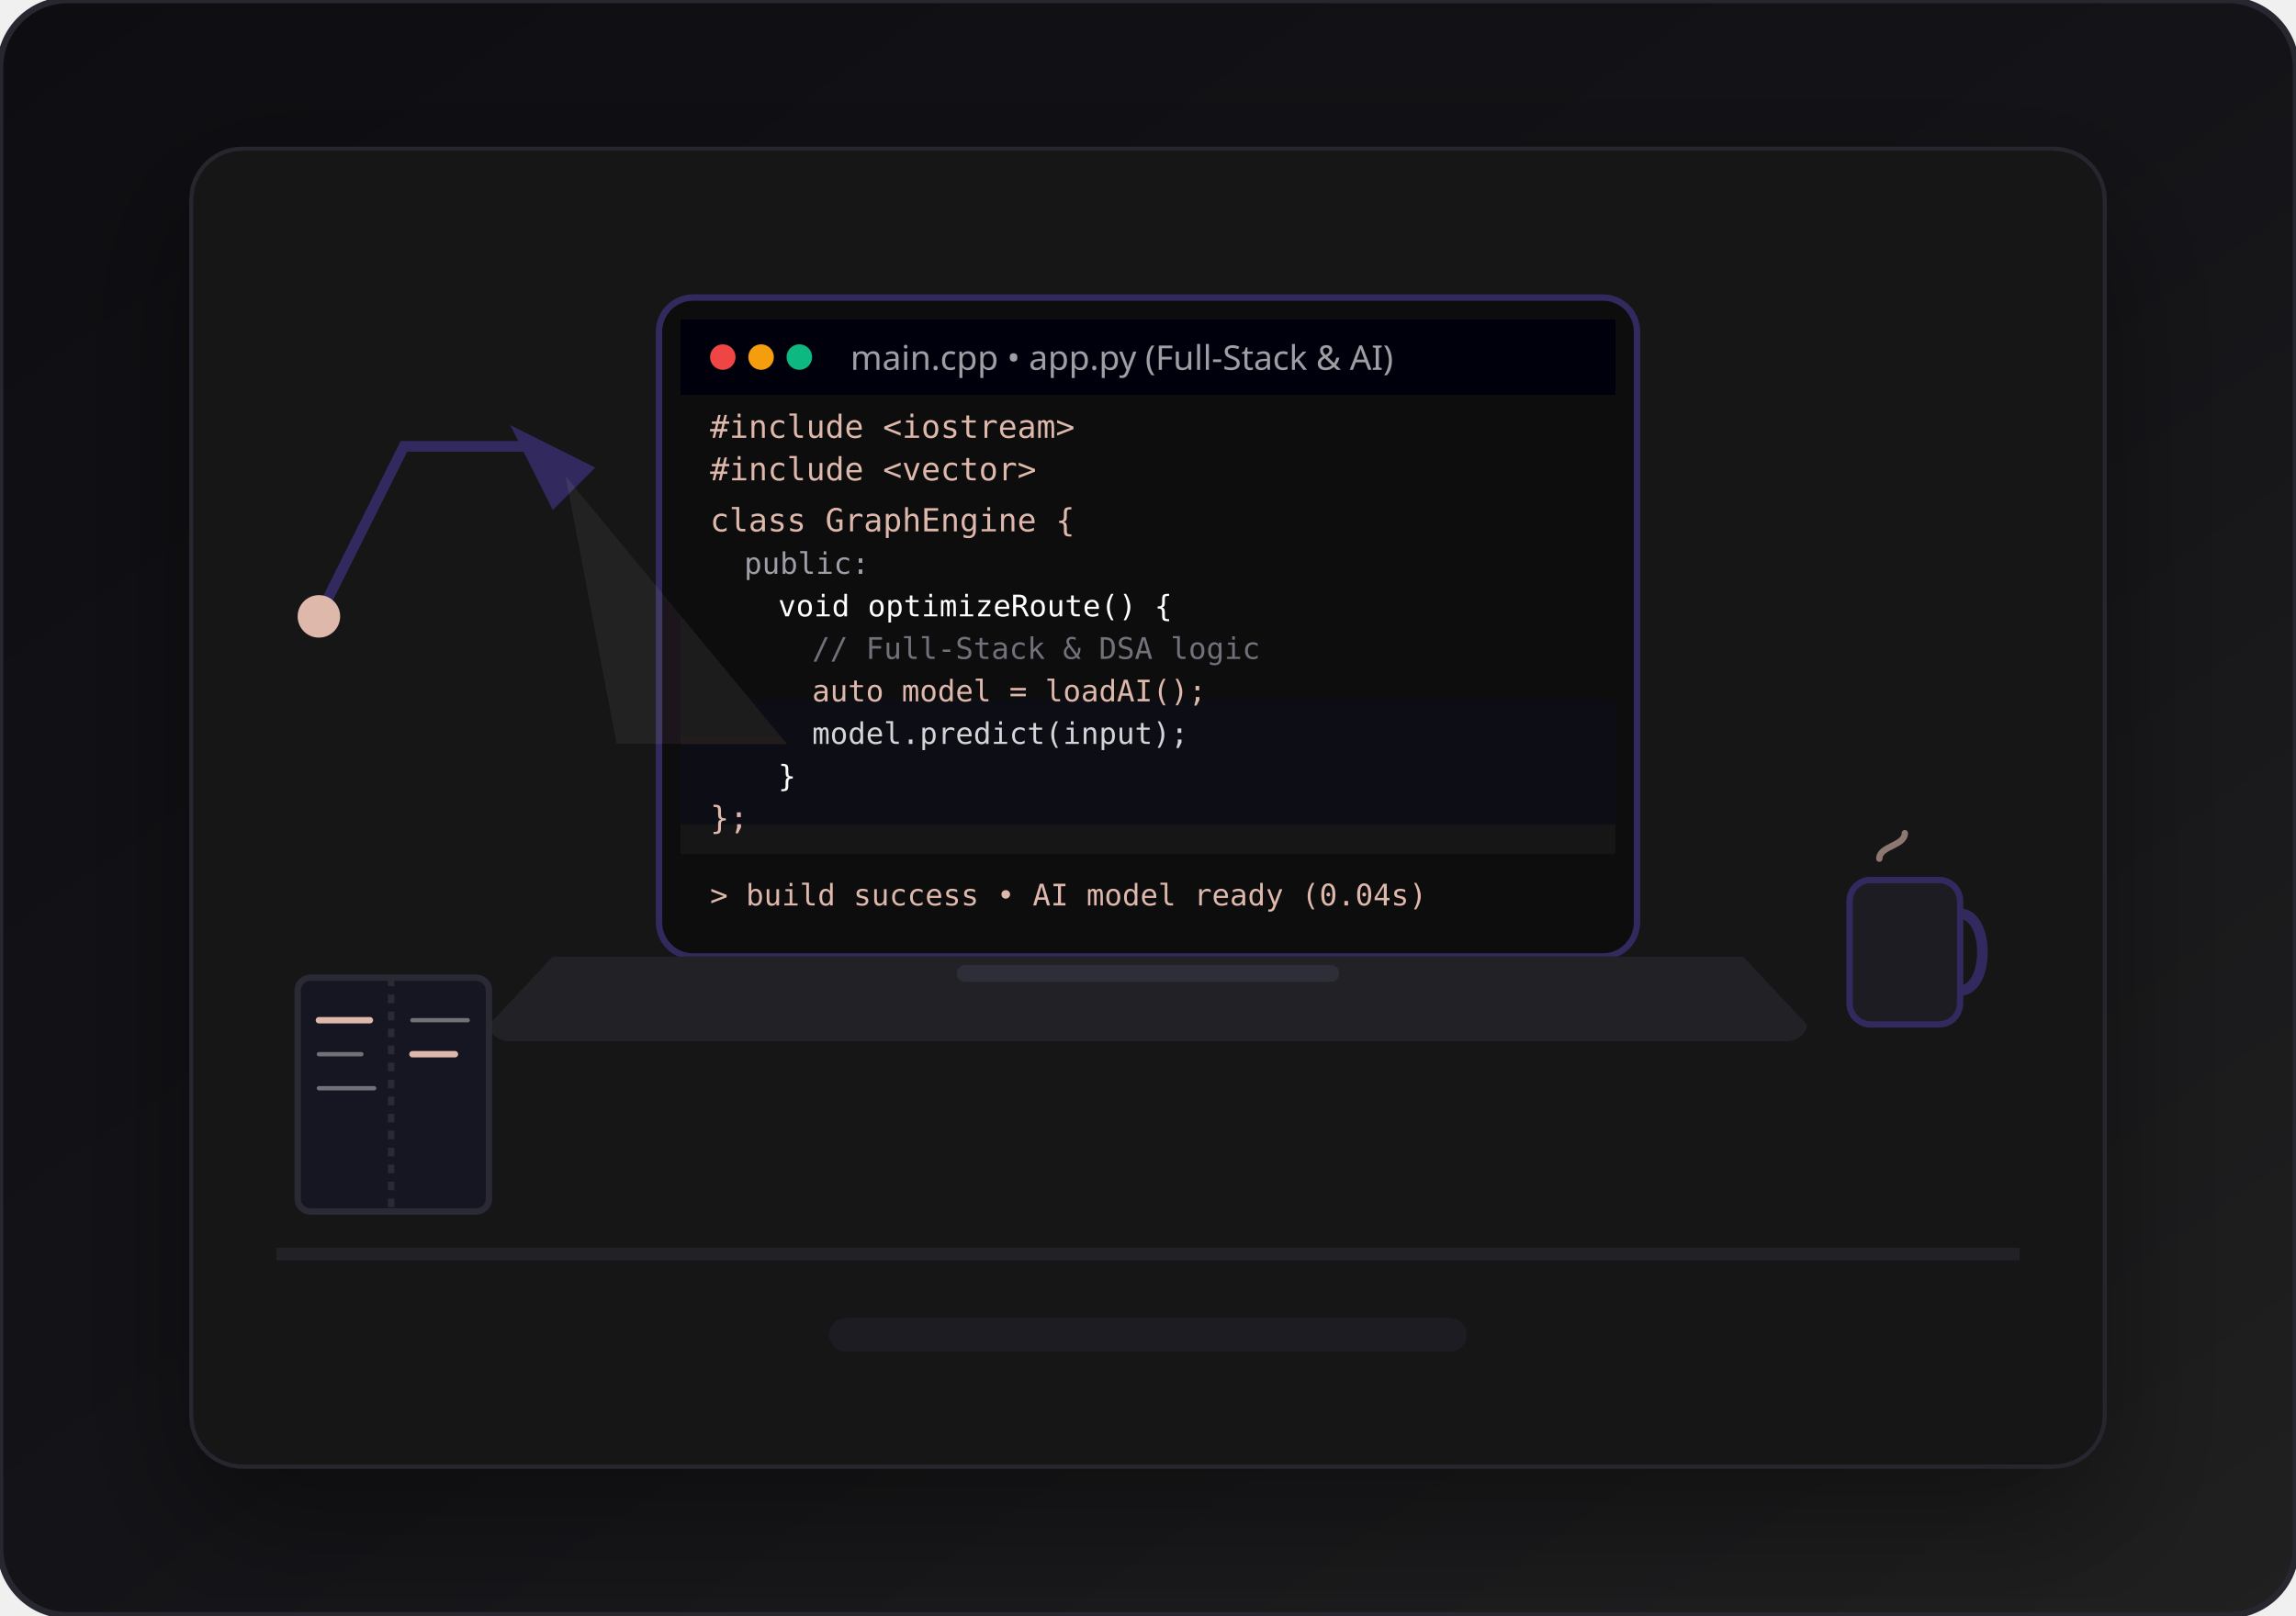
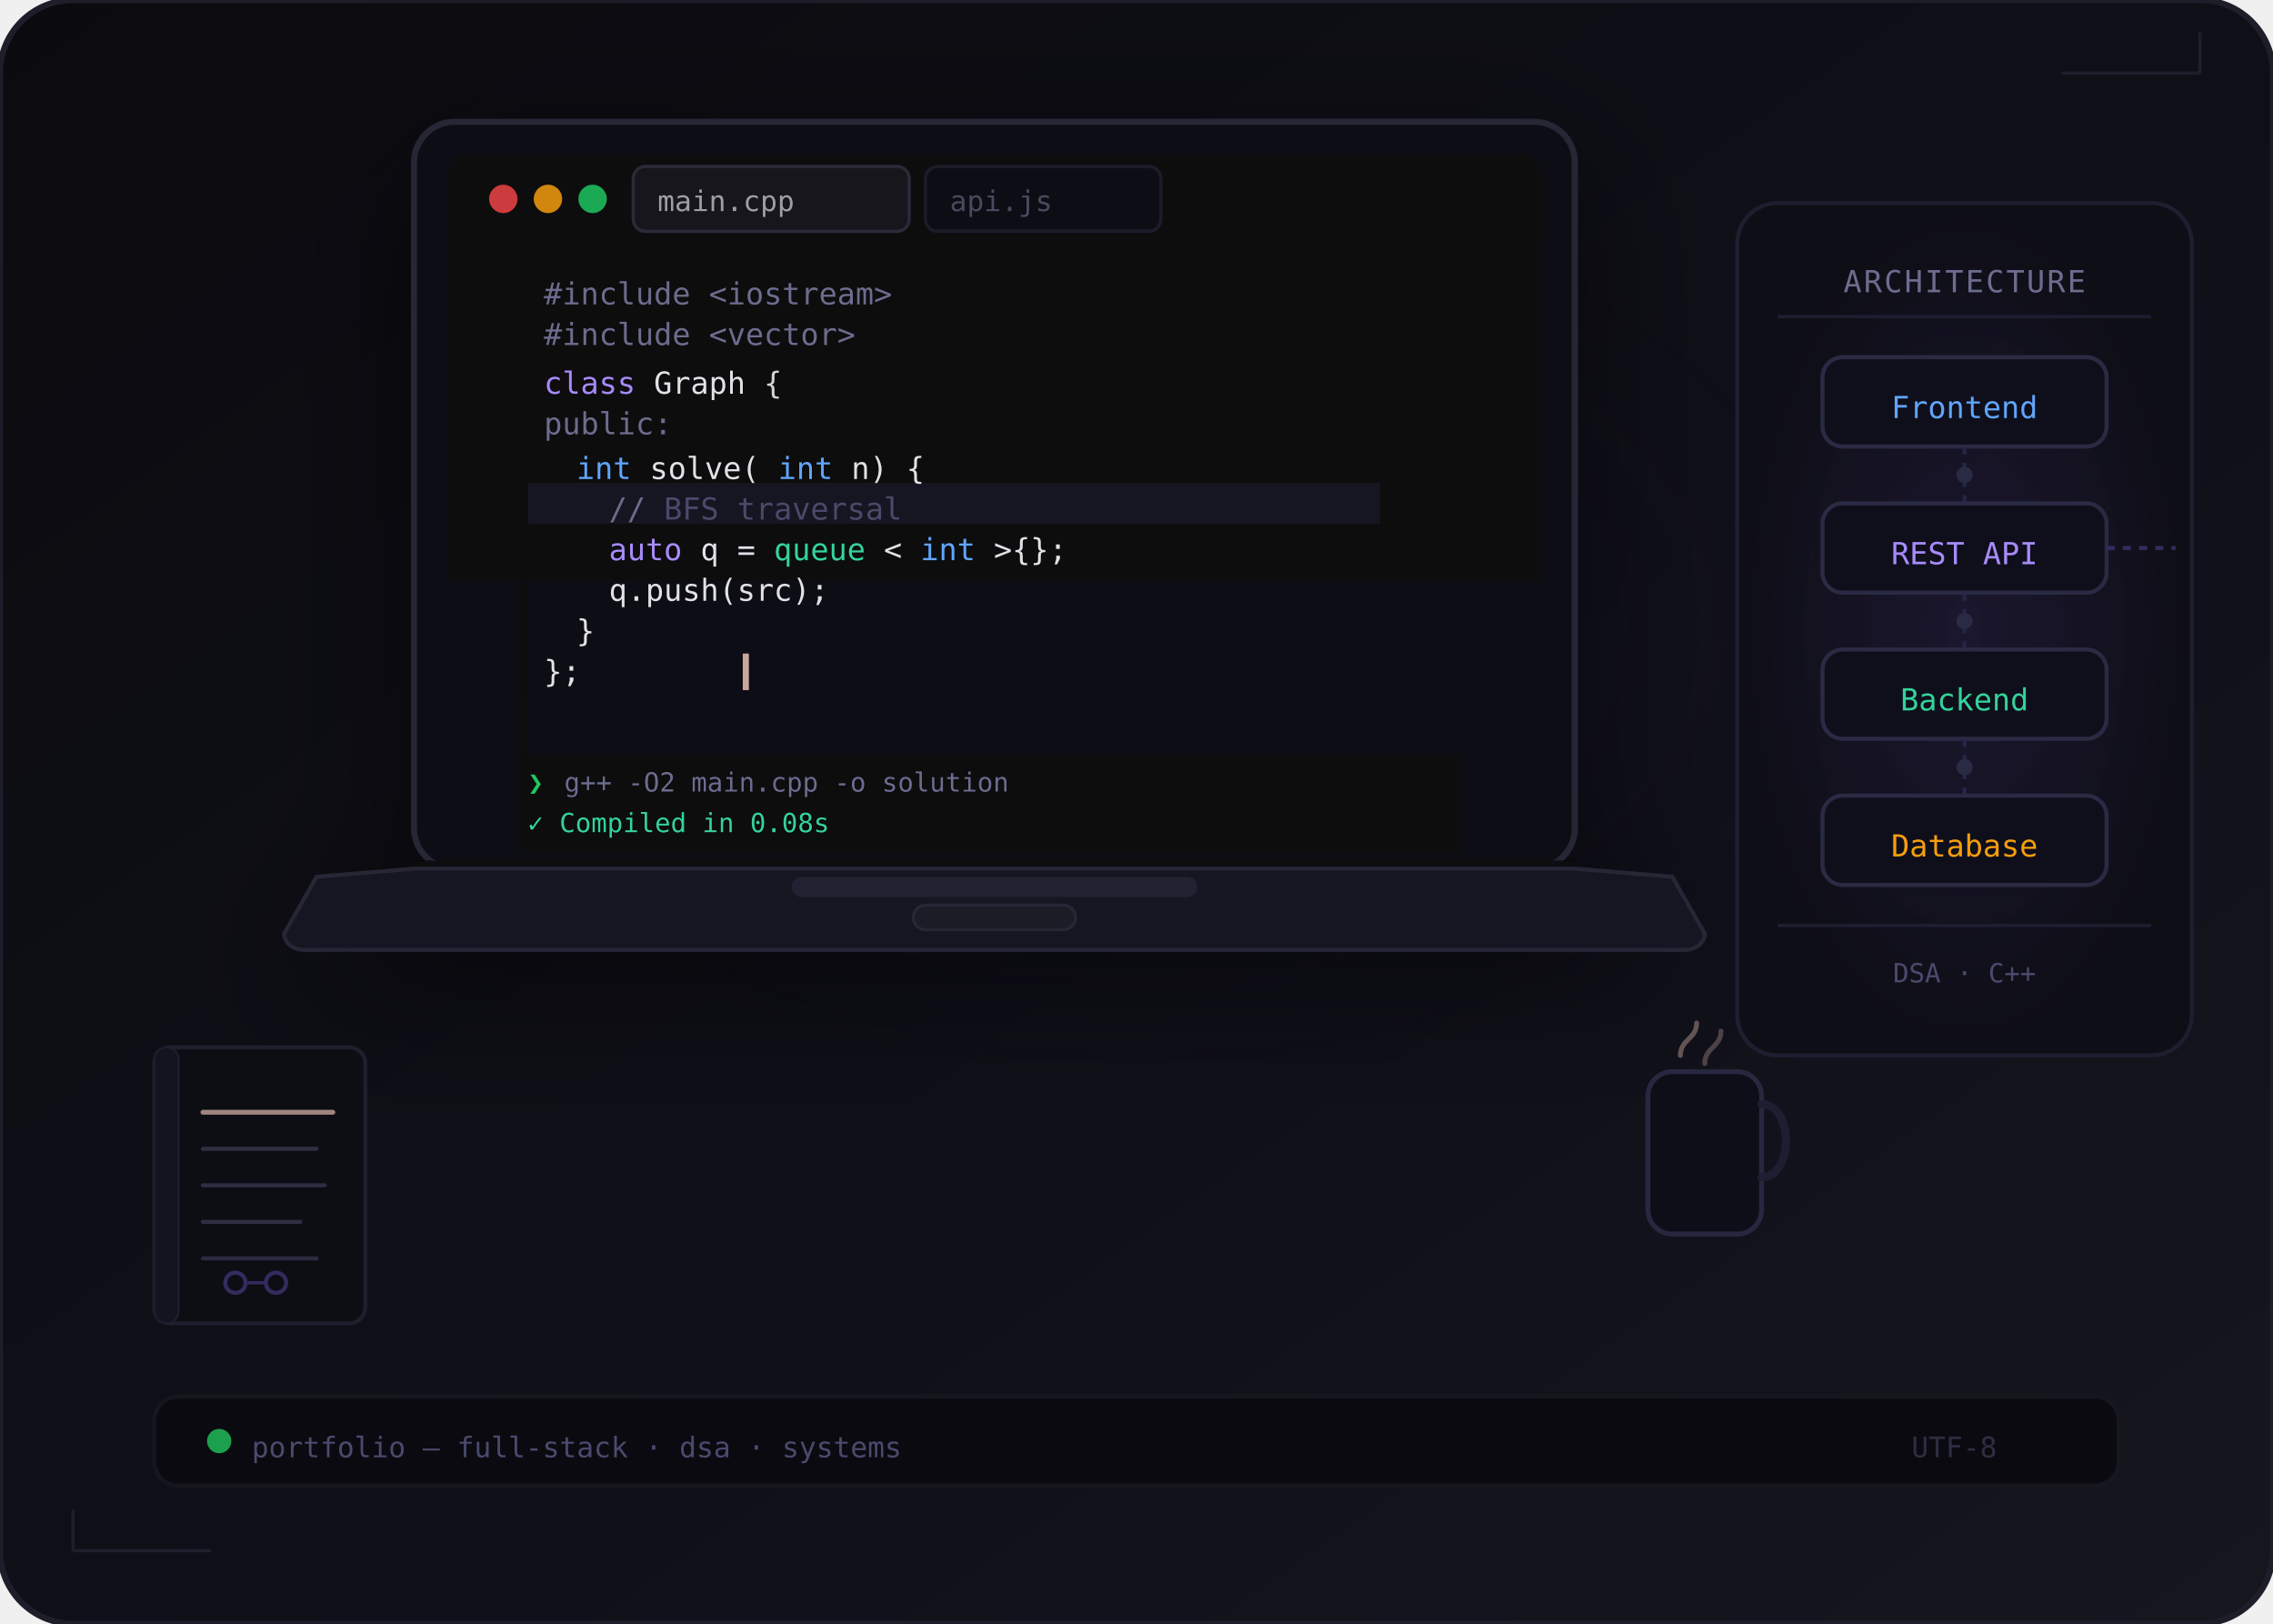
- <svg xmlns="http://www.w3.org/2000/svg" viewBox="0 0 540 380" width="100%" height="100%">
+ <svg xmlns="http://www.w3.org/2000/svg" viewBox="0 0 560 400" width="100%" height="100%">
  <defs>
-     <linearGradient id="deskBg" x1="0%" y1="0%" x2="100%" y2="100%">
-       <stop offset="0%" stop-color="#0E0E12" />
-       <stop offset="50%" stop-color="#141418" />
-       <stop offset="100%" stop-color="#202020" />
+     <linearGradient id="bg" x1="0%" y1="0%" x2="100%" y2="100%">
+       <stop offset="0%" stop-color="#0B0B0F" />
+       <stop offset="60%" stop-color="#10101A" />
+       <stop offset="100%" stop-color="#16161F" />
    </linearGradient>
-     <linearGradient id="laptopScreenGrad" x1="0%" y1="0%" x2="0%" y2="100%">
-       <stop offset="0%" stop-color="#060607" />
-       <stop offset="100%" stop-color="#141418" />
+     <linearGradient id="screenGrad" x1="0%" y1="0%" x2="0%" y2="100%">
+       <stop offset="0%" stop-color="#07070A" />
+       <stop offset="100%" stop-color="#0F0F16" />
    </linearGradient>
-     <filter id="cardShadow" x="-10%" y="-10%" width="120%" height="120%">
-       <feDropShadow dx="0" dy="12" stdDeviation="16" flood-color="#000000" flood-opacity="0.4" />
+     <radialGradient id="glowBehind" cx="50%" cy="40%" r="45%">
+       <stop offset="0%" stop-color="#2A2460" stop-opacity="0.35" />
+       <stop offset="100%" stop-color="#0B0B0F" stop-opacity="0" />
+     </radialGradient>
+     <radialGradient id="panelGlow" cx="50%" cy="50%" r="50%">
+       <stop offset="0%" stop-color="#1C1830" stop-opacity="0.9" />
+       <stop offset="100%" stop-color="#0E0E16" stop-opacity="1" />
+     </radialGradient>
+     <filter id="shadow" x="-15%" y="-15%" width="130%" height="140%">
+       <feDropShadow dx="0" dy="10" stdDeviation="18" flood-color="#000000" flood-opacity="0.55" />
    </filter>
+     <filter id="glowLine" x="-20%" y="-80%" width="140%" height="260%">
+       <feGaussianBlur stdDeviation="1.5" result="blur" />
+       <feComposite in="SourceGraphic" in2="blur" operator="over" />
+     </filter>
+     <clipPath id="screenClip">
+       <rect x="128" y="52" width="234" height="158" rx="3" />
+     </clipPath>
  </defs>
-   <rect width="540" height="380" rx="16" fill="url(#deskBg)" stroke="#272730" stroke-width="1.5" />
-   <g transform="translate(45, 35)" filter="url(#cardShadow)">
-     <rect width="450" height="310" rx="12" fill="#141418" stroke="#25252E" stroke-width="1" />
-     <line x1="20" y1="260" x2="430" y2="260" stroke="#202026" stroke-width="3" />
-     <rect x="110" y="35" width="230" height="155" rx="8" fill="#0B0B0E" stroke="#332C5E" stroke-width="1.5" />
-     <rect x="115" y="40" width="220" height="145" rx="5" fill="url(#laptopScreenGrad)" />
-     <rect x="115" y="40" width="220" height="18" fill="#060607" />
-     <circle cx="125" cy="49" r="3" fill="#EF4444" />
-     <circle cx="134" cy="49" r="3" fill="#F59E0B" />
-     <circle cx="143" cy="49" r="3" fill="#10B981" />
-     <text x="155" y="52" font-family="sans-serif" font-size="8" fill="#9E9EA7">main.cpp • app.py (Full-Stack &amp; AI)</text>
-     <text x="122" y="68" font-family="monospace" font-size="7.5" fill="#DFB8AC">#include &lt;iostream&gt;</text>
-     <text x="122" y="78" font-family="monospace" font-size="7.5" fill="#DFB8AC">#include &lt;vector&gt;</text>
-     <text x="122" y="90" font-family="monospace" font-size="7.5" fill="#DFB8AC">class GraphEngine {</text>
-     <text x="130" y="100" font-family="monospace" font-size="7" fill="#9E9EA7">public:</text>
-     <text x="138" y="110" font-family="monospace" font-size="7" fill="#FFFFFF">void optimizeRoute() {</text>
-     <text x="146" y="120" font-family="monospace" font-size="7" fill="#71717A">// Full-Stack &amp; DSA logic</text>
-     <text x="146" y="130" font-family="monospace" font-size="7" fill="#DFB8AC">auto model = loadAI();</text>
-     <text x="146" y="140" font-family="monospace" font-size="7" fill="#D4D4D8">model.predict(input);</text>
-     <text x="138" y="150" font-family="monospace" font-size="7" fill="#FFFFFF">}</text>
-     <text x="122" y="160" font-family="monospace" font-size="7.5" fill="#DFB8AC">};</text>
-     <rect x="115" y="166" width="220" height="19" fill="#09090C" />
-     <text x="122" y="178" font-family="monospace" font-size="7" fill="#DFB8AC">&gt; build success • AI model ready (0.04s)</text>
-     <path d="M 85 190 L 365 190 L 380 206 C 380 208 378 210 375 210 L 75 210 C 72 210 70 208 70 206 Z" fill="#202026" />
-     <rect x="180" y="192" width="90" height="4" rx="2" fill="#2D2D38" />
-     <rect x="390" y="172" width="26" height="34" rx="5" fill="#1C1C22" stroke="#332C5E" stroke-width="1.5" />
-     <path d="M 416 180 C 423 180 423 198 416 198" stroke="#332C5E" stroke-width="2.5" fill="none" />
-     <path d="M 397 167 C 397 164, 403 164, 403 161" stroke="#DFB8AC" stroke-width="1.5" fill="none" stroke-linecap="round" opacity="0.6" />
-     <rect x="25" y="195" width="45" height="55" rx="3" fill="#181820" stroke="#2B2B36" stroke-width="1.5" />
-     <line x1="47" y1="195" x2="47" y2="250" stroke="#2B2B36" stroke-width="1.5" stroke-dasharray="2 2" />
-     <line x1="30" y1="205" x2="42" y2="205" stroke="#DFB8AC" stroke-width="1.5" stroke-linecap="round" />
-     <line x1="30" y1="213" x2="40" y2="213" stroke="#71717A" stroke-width="1" stroke-linecap="round" />
-     <line x1="30" y1="221" x2="43" y2="221" stroke="#71717A" stroke-width="1" stroke-linecap="round" />
-     <line x1="52" y1="205" x2="65" y2="205" stroke="#71717A" stroke-width="1" stroke-linecap="round" />
-     <line x1="52" y1="213" x2="62" y2="213" stroke="#DFB8AC" stroke-width="1.5" stroke-linecap="round" />
-     <path d="M 30 110 L 50 70 L 80 70" fill="none" stroke="#332C5E" stroke-width="2.5" stroke-linecap="round" />
-     <path d="M 75 65 L 95 75 L 85 85 Z" fill="#332C5E" />
-     <circle cx="30" cy="110" r="5" fill="#DFB8AC" />
-     <polygon points="88,77 140,140 100,140" fill="#DFB8AC" opacity="0.08" />
-     <rect x="150" y="275" width="150" height="8" rx="4" fill="#1B1B22" />
+   <rect width="560" height="400" rx="18" fill="url(#bg)" stroke="#1E1E2A" stroke-width="1.5" />
+   <ellipse cx="280" cy="180" rx="210" ry="130" fill="url(#glowBehind)" />
+   <g filter="url(#shadow)">
+     <rect x="102" y="30" width="286" height="184" rx="10" fill="#101016" stroke="#252535" stroke-width="1.5" />
+     <rect x="110" y="38" width="270" height="168" rx="6" fill="url(#screenGrad)" />
+     <rect x="110" y="38" width="270" height="22" rx="6" fill="#0A0A10" />
+     <rect x="110" y="50" width="270" height="10" fill="#0A0A10" />
+     <circle cx="124" cy="49" r="3.5" fill="#EF4444" opacity="0.85" />
+     <circle cx="135" cy="49" r="3.5" fill="#F59E0B" opacity="0.85" />
+     <circle cx="146" cy="49" r="3.5" fill="#22C55E" opacity="0.85" />
+     <rect x="156" y="41" width="68" height="16" rx="3" fill="#16161E" stroke="#2A2A38" stroke-width="0.8" />
+     <text x="162" y="52" font-family="'SF Mono', 'Fira Code', monospace" font-size="7" fill="#9E9EA7">main.cpp</text>
+     <rect x="228" y="41" width="58" height="16" rx="3" fill="#0D0D13" stroke="#1E1E2A" stroke-width="0.8" />
+     <text x="234" y="52" font-family="'SF Mono', 'Fira Code', monospace" font-size="7" fill="#4A4A5E">api.js</text>
+     <g clip-path="url(#screenClip)">
+       <rect x="110" y="60" width="20" height="150" fill="#09090E" />
+       <text x="116" y="75" font-family="monospace" font-size="7" fill="#2E2E42" text-anchor="middle">1</text>
+       <text x="116" y="85" font-family="monospace" font-size="7" fill="#2E2E42" text-anchor="middle">2</text>
+       <text x="116" y="95" font-family="monospace" font-size="7" fill="#2E2E42" text-anchor="middle">3</text>
+       <text x="116" y="105" font-family="monospace" font-size="7" fill="#2E2E42" text-anchor="middle">4</text>
+       <text x="116" y="115" font-family="monospace" font-size="7" fill="#2E2E42" text-anchor="middle">5</text>
+       <text x="116" y="125" font-family="monospace" font-size="7" fill="#38384E" text-anchor="middle">6</text>
+       <text x="116" y="135" font-family="monospace" font-size="7" fill="#38384E" text-anchor="middle">7</text>
+       <text x="116" y="145" font-family="monospace" font-size="7" fill="#2E2E42" text-anchor="middle">8</text>
+       <text x="116" y="155" font-family="monospace" font-size="7" fill="#2E2E42" text-anchor="middle">9</text>
+       <text x="116" y="165" font-family="monospace" font-size="7" fill="#2E2E42" text-anchor="middle">10</text>
+       <text x="116" y="175" font-family="monospace" font-size="7" fill="#2E2E42" text-anchor="middle">11</text>
+       <text x="116" y="185" font-family="monospace" font-size="7" fill="#2E2E42" text-anchor="middle">12</text>
+       <text x="116" y="195" font-family="monospace" font-size="7" fill="#2E2E42" text-anchor="middle">13</text>
+       <text x="116" y="205" font-family="monospace" font-size="7" fill="#2E2E42" text-anchor="middle">14</text>
+       <rect x="130" y="119" width="210" height="10" fill="#1A1A26" opacity="0.7" />
+       <text x="134" y="75" font-family="monospace" font-size="7.5" fill="#6C6C8E">#include &lt;iostream&gt;</text>
+       <text x="134" y="85" font-family="monospace" font-size="7.5" fill="#6C6C8E">#include &lt;vector&gt;</text>
+       <text x="134" y="97" font-family="monospace" font-size="7.5">
+         <tspan fill="#A78BFA">class</tspan>
+         <tspan fill="#E2E2E6"> Graph </tspan>
+         <tspan fill="#D4D4D8">{</tspan>
+       </text>
+       <text x="134" y="107" font-family="monospace" font-size="7.5" fill="#6C6C8E">public:</text>
+       <text x="142" y="118" font-family="monospace" font-size="7.5">
+         <tspan fill="#60A5FA">int</tspan>
+         <tspan fill="#E2E2E6"> solve(</tspan>
+         <tspan fill="#60A5FA">int</tspan>
+         <tspan fill="#E2E2E6"> n) {</tspan>
+       </text>
+       <text x="150" y="128" font-family="monospace" font-size="7.5">
+         <tspan fill="#6C6C8E">// </tspan>
+         <tspan fill="#4A4A6A">BFS traversal</tspan>
+       </text>
+       <text x="150" y="138" font-family="monospace" font-size="7.5">
+         <tspan fill="#A78BFA">auto</tspan>
+         <tspan fill="#E2E2E6"> q = </tspan>
+         <tspan fill="#34D399">queue</tspan>
+         <tspan fill="#E2E2E6">&lt;</tspan>
+         <tspan fill="#60A5FA">int</tspan>
+         <tspan fill="#E2E2E6">&gt;{};</tspan>
+       </text>
+       <text x="150" y="148" font-family="monospace" font-size="7.5" fill="#E2E2E6">q.push(src);</text>
+       <text x="142" y="158" font-family="monospace" font-size="7.5" fill="#E2E2E6">}</text>
+       <text x="134" y="168" font-family="monospace" font-size="7.5" fill="#E2E2E6">};</text>
+       <rect x="183" y="161" width="1.5" height="9" fill="#DFB8AC" opacity="0.9" />
+       <rect x="110" y="186" width="250" height="24" fill="#07070B" />
+       <text x="130" y="195" font-family="monospace" font-size="6.5" fill="#22C55E">❯</text>
+       <text x="139" y="195" font-family="monospace" font-size="6.5" fill="#6C6C8E">g++ -O2 main.cpp -o solution</text>
+       <text x="130" y="205" font-family="monospace" font-size="6.5" fill="#34D399">✓ Compiled in 0.08s</text>
+     </g>
+     <rect x="102" y="212" width="286" height="4" fill="#07070A" opacity="0.8" />
+     <path d="M78 216 L102 214 L388 214 L412 216 L420 230 C420 232 418 234 415 234 L75 234 C72 234 70 232 70 230 Z" fill="#161620" stroke="#252535" stroke-width="1" />
+     <rect x="195" y="216" width="100" height="5" rx="2.5" fill="#202030" />
+     <rect x="225" y="223" width="40" height="6" rx="3" fill="#1A1A28" stroke="#252535" stroke-width="0.8" />
  </g>
+   <rect x="428" y="50" width="112" height="210" rx="10" fill="url(#panelGlow)" stroke="#1E1E30" stroke-width="1" />
+   <text x="484" y="72" font-family="'SF Mono', 'Fira Code', monospace" font-size="7.5" fill="#6C6C8E" text-anchor="middle" letter-spacing="0.5">ARCHITECTURE</text>
+   <line x1="438" y1="78" x2="530" y2="78" stroke="#1E1E32" stroke-width="0.8" />
+   <rect x="449" y="88" width="70" height="22" rx="5" fill="#0F0F1C" stroke="#2A2A44" stroke-width="1" />
+   <text x="484" y="103" font-family="monospace" font-size="7.5" fill="#60A5FA" text-anchor="middle">Frontend</text>
+   <line x1="484" y1="110" x2="484" y2="124" stroke="#252545" stroke-width="1" stroke-dasharray="2 2" />
+   <circle cx="484" cy="117" r="2" fill="#2A2A44" />
+   <rect x="449" y="124" width="70" height="22" rx="5" fill="#0F0F1C" stroke="#2A2A44" stroke-width="1" />
+   <text x="484" y="139" font-family="monospace" font-size="7.5" fill="#A78BFA" text-anchor="middle">REST API</text>
+   <line x1="484" y1="146" x2="484" y2="160" stroke="#252545" stroke-width="1" stroke-dasharray="2 2" />
+   <circle cx="484" cy="153" r="2" fill="#2A2A44" />
+   <rect x="449" y="160" width="70" height="22" rx="5" fill="#0F0F1C" stroke="#2A2A44" stroke-width="1" />
+   <text x="484" y="175" font-family="monospace" font-size="7.5" fill="#34D399" text-anchor="middle">Backend</text>
+   <line x1="484" y1="182" x2="484" y2="196" stroke="#252545" stroke-width="1" stroke-dasharray="2 2" />
+   <circle cx="484" cy="189" r="2" fill="#2A2A44" />
+   <rect x="449" y="196" width="70" height="22" rx="5" fill="#0F0F1C" stroke="#2A2A44" stroke-width="1" />
+   <text x="484" y="211" font-family="monospace" font-size="7.5" fill="#F59E0B" text-anchor="middle">Database</text>
+   <line x1="519" y1="135" x2="536" y2="135" stroke="#332C5E" stroke-width="1" stroke-dasharray="2 2" />
+   <rect x="536" y="124" width="0" height="0" fill="none" />
+   <line x1="438" y1="228" x2="530" y2="228" stroke="#1E1E32" stroke-width="0.8" />
+   <text x="484" y="242" font-family="monospace" font-size="6.5" fill="#4A4A6E" text-anchor="middle">DSA · C++</text>
+   <rect x="38" y="258" width="52" height="68" rx="4" fill="#0D0D14" stroke="#1E1E2C" stroke-width="1" />
+   <rect x="38" y="258" width="6" height="68" rx="3" fill="#141420" stroke="#1E1E2C" stroke-width="0.5" />
+   <line x1="50" y1="274" x2="82" y2="274" stroke="#DFB8AC" stroke-width="1.2" stroke-linecap="round" opacity="0.7" />
+   <line x1="50" y1="283" x2="78" y2="283" stroke="#2E2E42" stroke-width="1" stroke-linecap="round" />
+   <line x1="50" y1="292" x2="80" y2="292" stroke="#2E2E42" stroke-width="1" stroke-linecap="round" />
+   <line x1="50" y1="301" x2="74" y2="301" stroke="#2E2E42" stroke-width="1" stroke-linecap="round" />
+   <line x1="50" y1="310" x2="78" y2="310" stroke="#2A2A40" stroke-width="1" stroke-linecap="round" />
+   <circle cx="58" cy="316" r="2.5" fill="none" stroke="#332C5E" stroke-width="1" />
+   <circle cx="68" cy="316" r="2.5" fill="none" stroke="#332C5E" stroke-width="1" />
+   <line x1="61" y1="316" x2="65" y2="316" stroke="#332C5E" stroke-width="0.8" />
+   <rect x="406" y="264" width="28" height="40" rx="6" fill="#0E0E18" stroke="#272740" stroke-width="1.2" />
+   <path d="M434 272 C442 272 442 290 434 290" stroke="#1E1E32" stroke-width="2" fill="none" stroke-linecap="round" />
+   <path d="M414 260 C414 256 418 256 418 252" stroke="#DFB8AC" stroke-width="1.2" fill="none" stroke-linecap="round" opacity="0.4" />
+   <path d="M420 262 C420 258 424 258 424 254" stroke="#DFB8AC" stroke-width="1.2" fill="none" stroke-linecap="round" opacity="0.3" />
+   <rect x="38" y="344" width="484" height="22" rx="6" fill="#0A0A10" stroke="#16161E" stroke-width="1" />
+   <circle cx="54" cy="355" r="3" fill="#22C55E" opacity="0.8" />
+   <text x="62" y="359" font-family="monospace" font-size="7" fill="#4A4A6E">portfolio — full-stack · dsa · systems</text>
+   <text x="492" y="359" font-family="monospace" font-size="7" fill="#2E2E42" text-anchor="end">UTF-8</text>
+   <line x1="508" y1="18" x2="542" y2="18" stroke="#1E1E2C" stroke-width="0.8" />
+   <line x1="542" y1="18" x2="542" y2="8" stroke="#1E1E2C" stroke-width="0.8" />
+   <line x1="18" y1="382" x2="52" y2="382" stroke="#1E1E2C" stroke-width="0.8" />
+   <line x1="18" y1="382" x2="18" y2="372" stroke="#1E1E2C" stroke-width="0.8" />
</svg>
